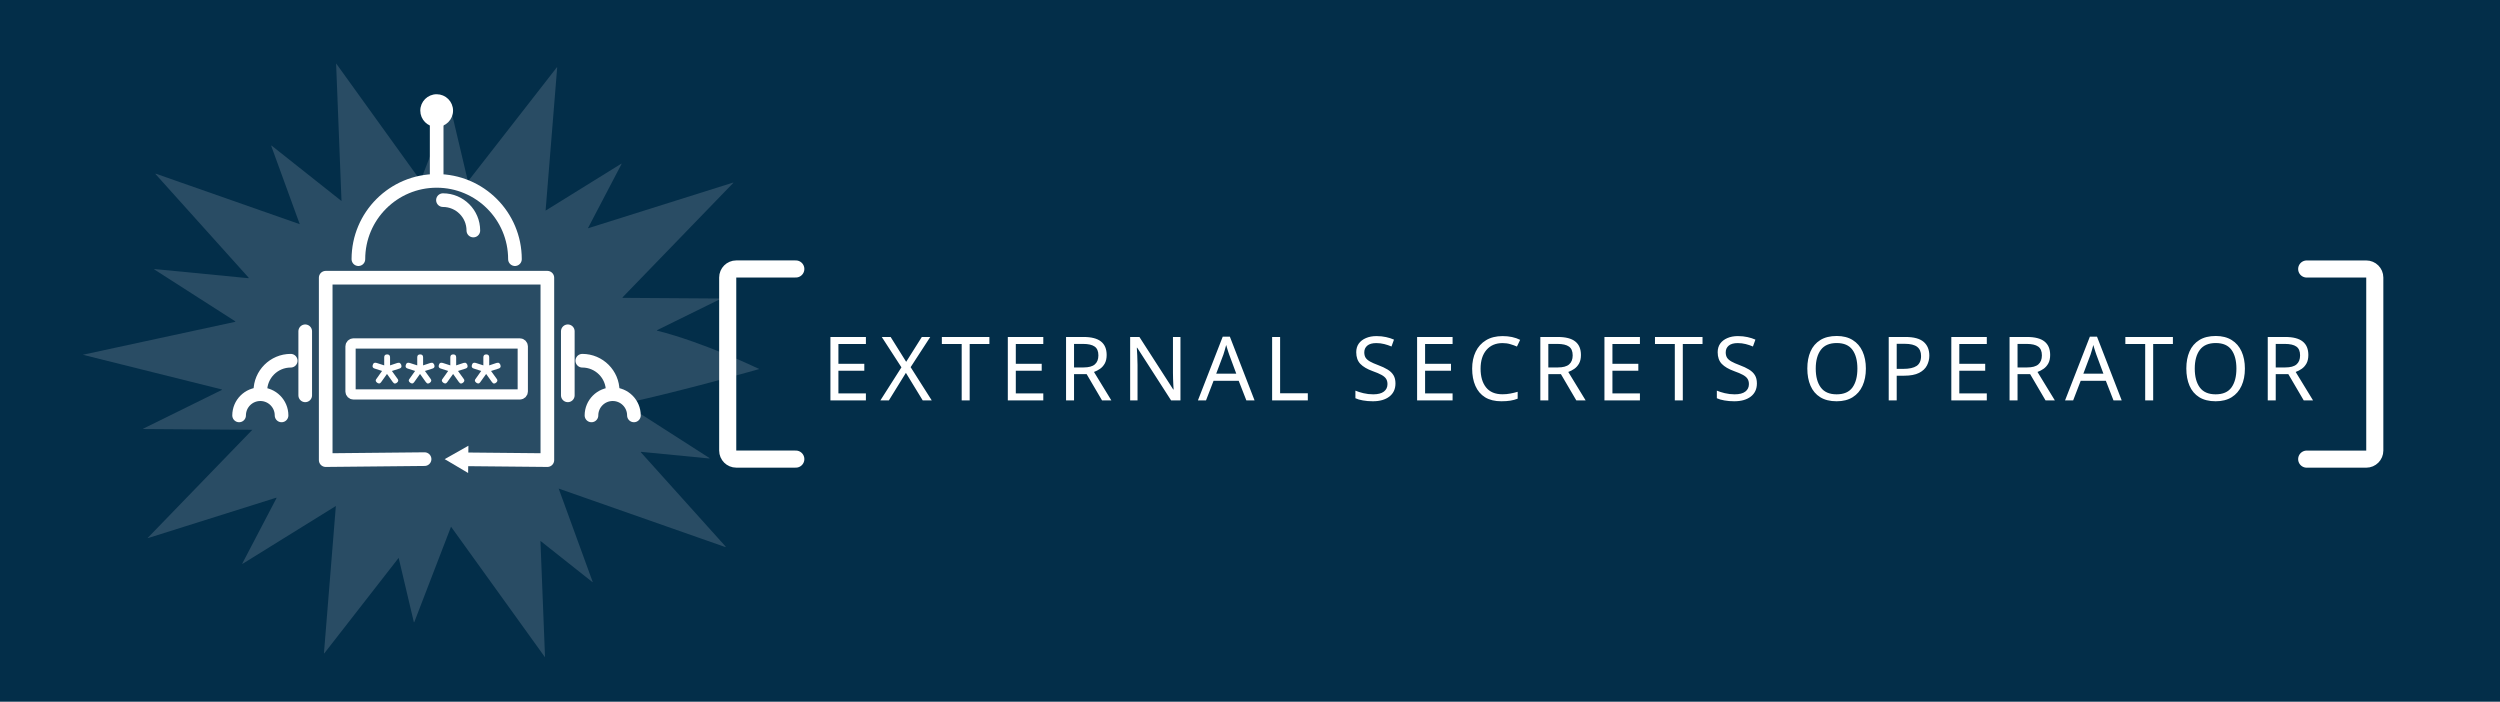
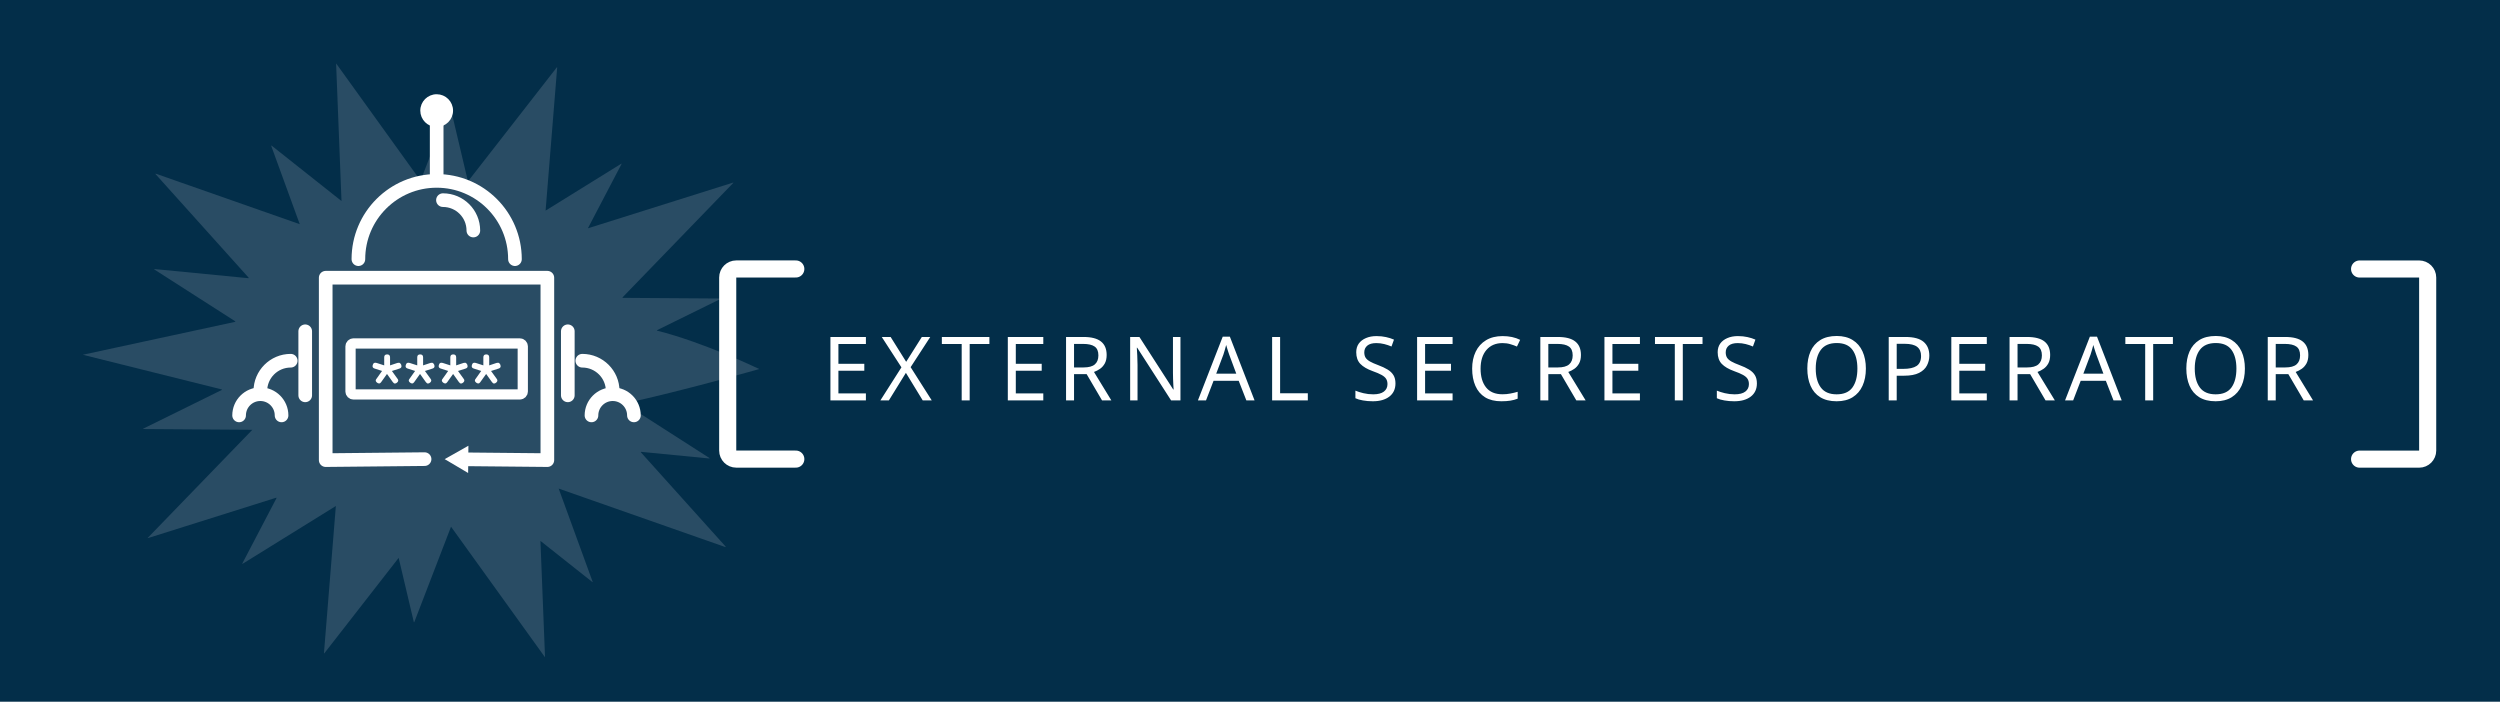
<svg xmlns="http://www.w3.org/2000/svg" viewBox="0 0 709 199">
  <defs>
    <style>.e{fill:#032e49;}.f,.g,.h,.i{fill:#fff;}.j{fill:#294c64;}.k{stroke-width:2.91px;}.k,.g,.l,.m,.i,.n{stroke:#fff;}.k,.l,.m,.i,.n{stroke-linecap:round;}.k,.l,.m,.n{fill:none;}.k,.m{stroke-linejoin:round;}.g{stroke-width:.97px;}.g,.l{stroke-miterlimit:10;}.l{stroke-width:4.85px;}.h{font-family:Asap-Bold, Asap;font-size:25.18px;letter-spacing:.1em;}.m,.i,.n{stroke-width:3.87px;}</style>
  </defs>
  <g id="a" />
  <g id="b">
    <g id="c">
      <g>
        <rect class="e" width="709" height="199" />
        <g>
          <g id="d">
            <path class="j" d="M205.72,155.15c-15.71-5.51-31.42-11.02-47.28-16.59,3.25,8.91,6.45,17.7,9.65,26.48l-.07,.05c-4.87-3.86-9.75-7.73-14.75-11.69,.43,11.04,.86,21.94,1.3,33.01-8.92-12.39-17.75-24.67-26.66-37.04-3.5,9.09-6.96,18.09-10.43,27.09h-.11c-1.42-6.04-2.85-12.07-4.31-18.25-7.09,9.1-14.09,18.09-21.1,27.09l-.09-.03c1.12-13.87,2.24-27.74,3.38-41.77-8.9,5.52-17.68,10.96-26.46,16.4l-.09-.06c3.24-6.19,6.48-12.39,9.72-18.58l-.06-.12c-12.14,3.82-24.28,7.65-36.42,11.47l-.04-.07c9.85-10.18,19.7-20.36,29.66-30.65-10.42-.08-20.68-.15-30.95-.22l-.04-.08c7.45-3.67,14.9-7.34,22.35-11.01v-.13c-13.11-3.27-26.2-6.54-39.44-9.84,14.5-3.13,28.86-6.23,43.22-9.34l.04-.13c-7.66-4.91-15.32-9.82-22.98-14.72l.02-.12c8.9,.87,17.79,1.74,26.69,2.6l.08-.11c-8.82-9.81-17.64-19.63-26.46-29.44l.07-.1,40.85,14.33-8.1-22.23,.08-.08c6.57,5.21,13.15,10.42,19.86,15.74-.51-13.05-1.02-25.96-1.53-39.03,8.02,11.14,15.95,22.16,23.96,33.28,2.77-7.2,5.5-14.29,8.23-21.39h.1c1.69,7.14,3.38,14.29,5.1,21.58,8.45-10.85,16.84-21.61,25.22-32.37l.09,.03c-1.09,13.49-2.18,26.97-3.29,40.62,7.24-4.49,14.37-8.91,21.49-13.32l.07,.06c-3.17,6.05-6.33,12.1-9.57,18.28,13.82-4.35,27.51-8.66,41.2-12.97l.06,.07c-10.47,10.82-20.95,21.65-31.42,32.47l.02,.15c9.27,.06,18.54,.13,27.81,.19l.03,.08c-6.03,2.97-12.07,5.94-18.1,8.91v.12c13.32,3.32,29,10.89,29,10.89,0,0-21.73,6.21-38.25,9.77,8.13,5.21,16.14,10.35,24.15,15.48l-.03,.12c-6.46-.63-12.93-1.26-19.39-1.89l-.07,.11,24.07,26.77-.07,.1Z" />
          </g>
          <path class="n" d="M125.62,56.76c4.76,0,8.62,3.86,8.62,8.62" />
          <path class="m" d="M101.64,73.5c0-12.26,9.94-22.2,22.2-22.2s22.2,9.94,22.2,22.2" />
          <g>
            <path class="f" d="M117.51,108.33c-.2,.28-.41,.42-.63,.42s-.43-.09-.64-.28c-.21-.19-.32-.37-.32-.54s.08-.36,.25-.54l1.55-2.19-2.08-.67c-.41-.13-.61-.34-.61-.64,0-.17,.03-.31,.08-.44,.11-.39,.34-.58,.69-.58,.07,0,.2,.02,.39,.06l2.14,.69v-2.28c0-.56,.28-.83,.83-.83s.83,.28,.83,.83v2.28l2.08-.69c.19-.04,.34-.06,.47-.06s.28,.09,.44,.28c.17,.19,.25,.43,.25,.74s-.2,.52-.61,.65l-2.11,.67,1.58,2.19c.15,.17,.22,.34,.22,.53s-.11,.37-.32,.56c-.21,.19-.42,.28-.62,.28s-.41-.14-.61-.42l-1.64-2.3-1.64,2.3Z" />
            <path class="f" d="M108.14,108.33c-.2,.28-.41,.42-.63,.42s-.43-.09-.64-.28c-.21-.19-.32-.37-.32-.54s.08-.36,.25-.54l1.55-2.19-2.08-.67c-.41-.13-.61-.34-.61-.64,0-.17,.03-.31,.08-.44,.11-.39,.34-.58,.69-.58,.07,0,.2,.02,.39,.06l2.14,.69v-2.28c0-.56,.28-.83,.83-.83s.83,.28,.83,.83v2.28l2.08-.69c.19-.04,.34-.06,.47-.06s.28,.09,.44,.28c.17,.19,.25,.43,.25,.74s-.2,.52-.61,.65l-2.11,.67,1.58,2.19c.15,.17,.22,.34,.22,.53s-.11,.37-.32,.56c-.21,.19-.42,.28-.62,.28s-.41-.14-.61-.42l-1.64-2.3-1.64,2.3Z" />
            <path class="f" d="M126.89,108.33c-.2,.28-.41,.42-.63,.42s-.43-.09-.64-.28c-.21-.19-.32-.37-.32-.54s.08-.36,.25-.54l1.55-2.19-2.08-.67c-.41-.13-.61-.34-.61-.64,0-.17,.03-.31,.08-.44,.11-.39,.34-.58,.69-.58,.07,0,.2,.02,.39,.06l2.14,.69v-2.28c0-.56,.28-.83,.83-.83s.83,.28,.83,.83v2.28l2.08-.69c.19-.04,.34-.06,.47-.06s.28,.09,.44,.28c.17,.19,.25,.43,.25,.74s-.2,.52-.61,.65l-2.11,.67,1.58,2.19c.15,.17,.22,.34,.22,.53s-.11,.37-.32,.56c-.21,.19-.42,.28-.62,.28s-.41-.14-.61-.42l-1.64-2.3-1.64,2.3Z" />
            <path class="f" d="M136.26,108.33c-.2,.28-.41,.42-.63,.42s-.43-.09-.64-.28c-.21-.19-.32-.37-.32-.54s.08-.36,.25-.54l1.55-2.19-2.08-.67c-.41-.13-.61-.34-.61-.64,0-.17,.03-.31,.08-.44,.11-.39,.34-.58,.69-.58,.07,0,.2,.02,.39,.06l2.14,.69v-2.28c0-.56,.28-.83,.83-.83s.83,.28,.83,.83v2.28l2.08-.69c.19-.04,.34-.06,.47-.06s.28,.09,.44,.28c.17,.19,.25,.43,.25,.74s-.2,.52-.61,.65l-2.11,.67,1.58,2.19c.15,.17,.22,.34,.22,.53s-.11,.37-.32,.56c-.21,.19-.42,.28-.62,.28s-.41-.14-.61-.42l-1.64-2.3-1.64,2.3Z" />
          </g>
          <rect class="k" x="99.41" y="97.4" width="48.85" height="14.46" rx=".84" ry=".84" />
          <g>
            <path class="n" d="M73.83,110.92c0-4.76,3.86-8.62,8.62-8.62" />
            <path class="n" d="M67.81,117.81c0-3.33,2.7-6.02,6.02-6.02s6.02,2.7,6.02,6.02" />
            <line class="m" x1="86.56" y1="93.95" x2="86.56" y2="112.12" />
          </g>
          <g>
            <path class="n" d="M173.76,110.92c0-4.76-3.86-8.62-8.62-8.62" />
            <path class="n" d="M179.78,117.81c0-3.33-2.7-6.02-6.02-6.02s-6.02,2.7-6.02,6.02" />
            <line class="m" x1="161.03" y1="93.95" x2="161.03" y2="112.12" />
          </g>
          <g>
            <circle class="g" cx="123.84" cy="31.37" r="4.16" />
            <line class="i" x1="123.84" y1="33.05" x2="123.84" y2="50.44" />
          </g>
          <g>
            <polyline class="m" points="120.41 130.21 92.37 130.49 92.37 78.76 155.23 78.76 155.23 130.49 131.67 130.26" />
            <polygon class="f" points="132.84 126.41 126.11 130.21 132.76 134.14 132.84 126.41" />
          </g>
-           <path class="l" d="M654.18,130.21h16.89c1.34,0,2.42-1.09,2.42-2.42v-49.08c0-1.34-1.09-2.42-2.42-2.42h-16.89" />
-           <text class="h" transform="translate(233.07 113.55)">
+           <path class="l" d="M 669.18 130.21 L 686.07 130.21 C 687.41 130.21 688.49 129.12 688.49 127.79 L 688.49 78.71 C 688.49 77.37 687.4 76.29 686.07 76.29 L 669.18 76.29" />
+           <text class="h" transform="translate(233.07 113.55)" style="white-space: pre;">
            <tspan x="0" y="0">EXTERNAL SECRETS OPERATOR</tspan>
          </text>
          <path class="l" d="M225.69,76.28h-16.89c-1.34,0-2.42,1.09-2.42,2.42v49.08c0,1.34,1.09,2.42,2.42,2.42h16.89" />
        </g>
      </g>
    </g>
  </g>
</svg>
